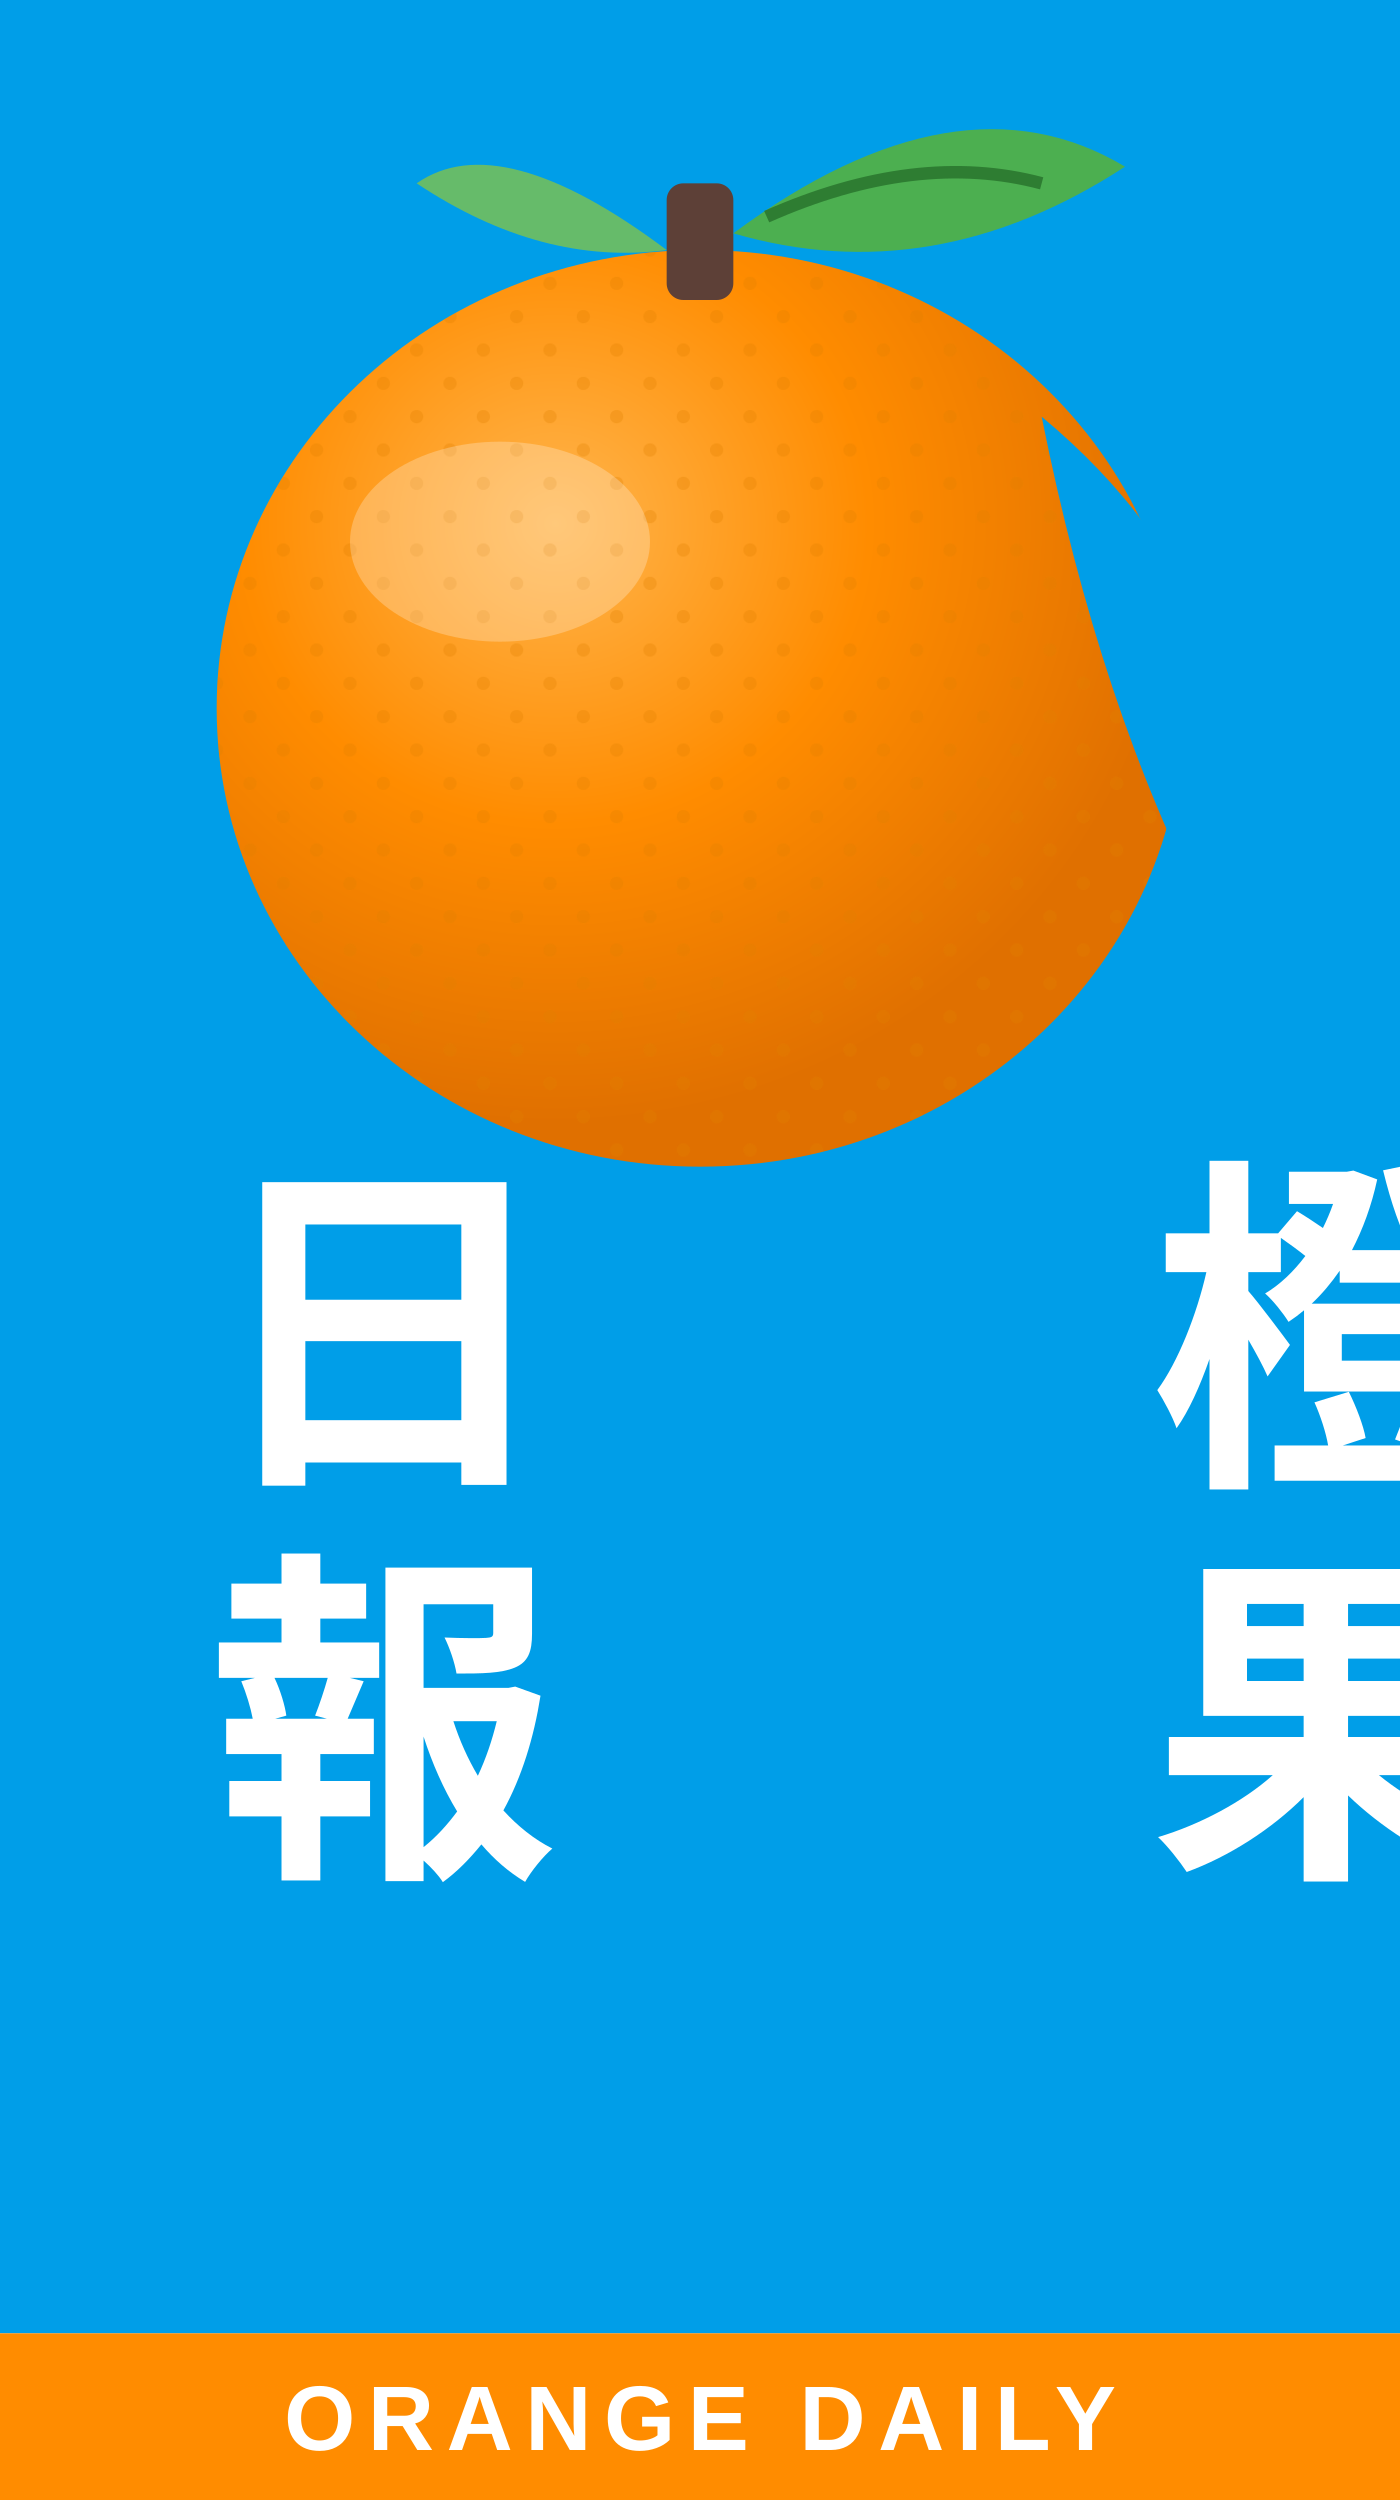
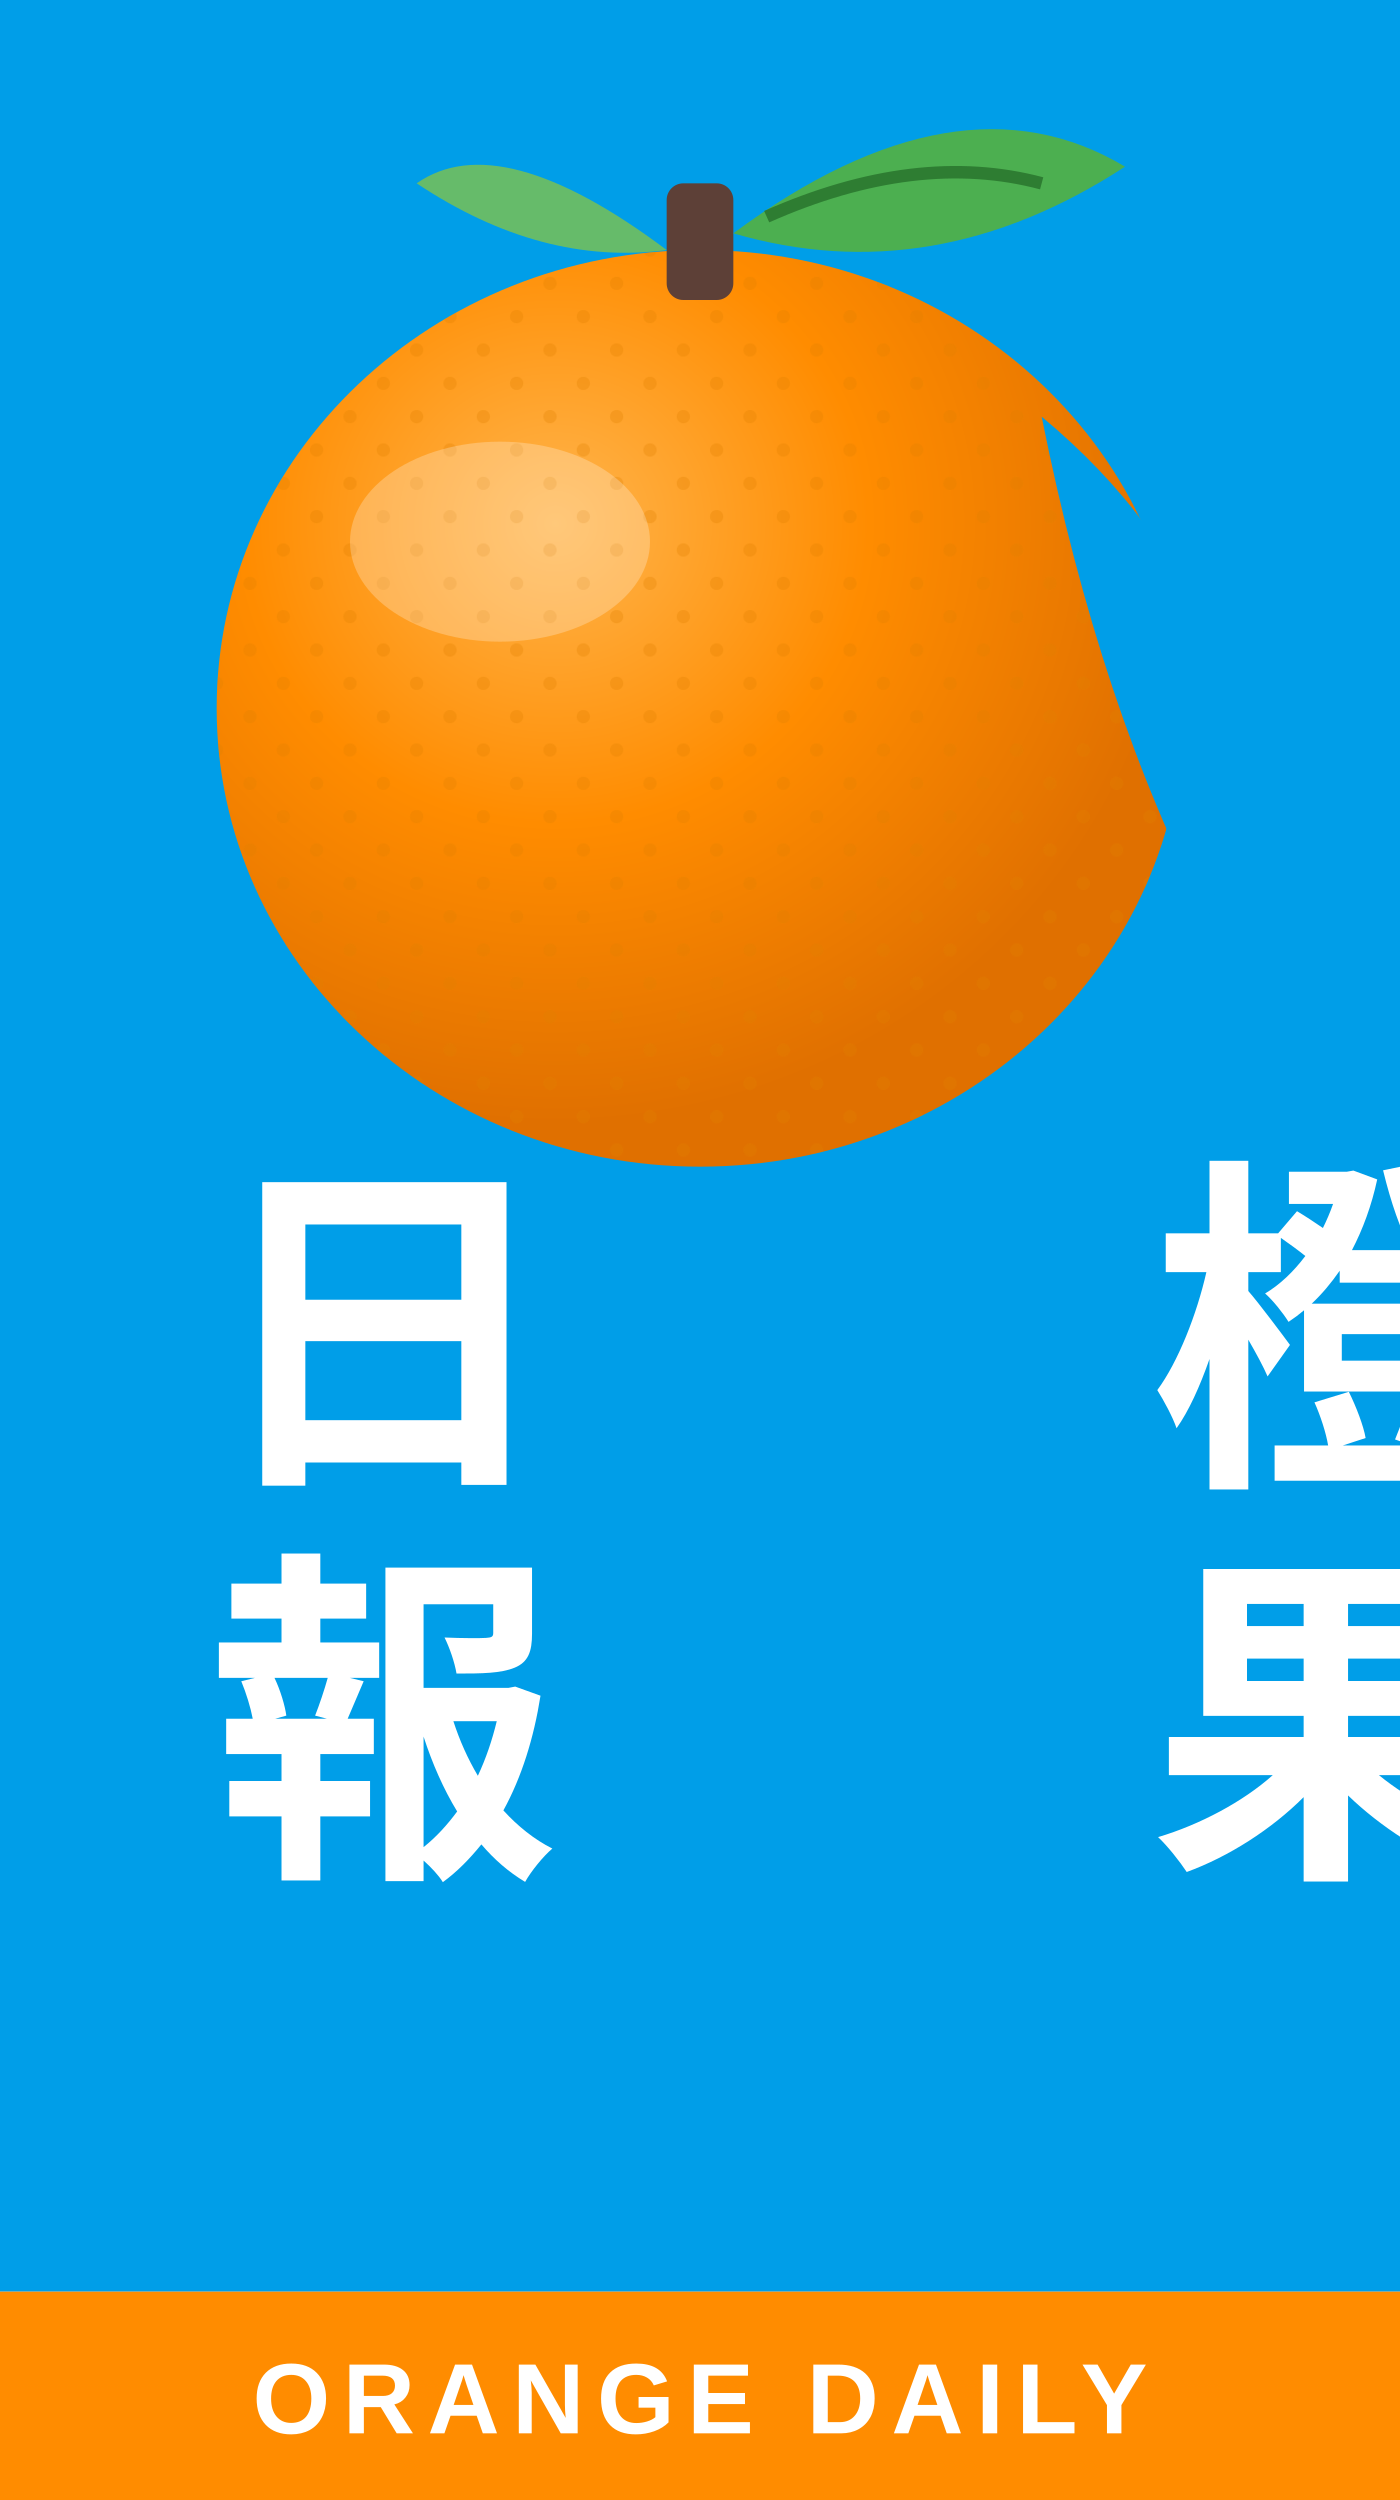
<svg xmlns="http://www.w3.org/2000/svg" viewBox="0 0 168 300">
  <defs>
    <radialGradient id="orangeGrad" cx="35%" cy="30%" r="65%">
      <stop offset="0%" stop-color="#FFB54D" />
      <stop offset="50%" stop-color="#FF8C00" />
      <stop offset="100%" stop-color="#E07000" />
    </radialGradient>
    <pattern id="orangeTexture" x="0" y="0" width="8" height="8" patternUnits="userSpaceOnUse">
      <circle cx="2" cy="2" r="0.8" fill="#E08000" opacity="0.3" />
      <circle cx="6" cy="6" r="0.8" fill="#E08000" opacity="0.3" />
    </pattern>
  </defs>
-   <rect x="0" y="0" width="168" height="280" fill="#009ee8" />
-   <rect x="0" y="280" width="168" height="20" fill="#FF8C00" />
-   <text x="84" y="294" font-family="Arial Black, Arial, sans-serif" font-size="11" font-weight="900" fill="white" text-anchor="middle" letter-spacing="1.5">ORANGE DAILY</text>
+   <rect x="0" y="0" width="168" height="275" fill="#009ee8" />
+   <rect x="0" y="275" width="168" height="25" fill="#FF8C00" />
+   <text x="84" y="292" font-family="Arial Black, Arial, sans-serif" font-size="12" font-weight="900" fill="white" text-anchor="middle" letter-spacing="1.5">ORANGE DAILY</text>
  <ellipse cx="84" cy="85" rx="58" ry="55" fill="url(#orangeGrad)" />
  <ellipse cx="84" cy="85" rx="58" ry="55" fill="url(#orangeTexture)" />
  <path d="M 125 50             Q 155 75, 145 110             Q 132 85, 125 50" fill="#009ee8" />
  <ellipse cx="60" cy="65" rx="18" ry="12" fill="white" opacity="0.25" />
  <rect x="80" y="22" width="8" height="14" rx="2" fill="#5D4037" />
  <path d="M 88 28 Q 115 8, 135 20 Q 112 35, 88 28" fill="#4CAF50" />
  <path d="M 92 26 Q 110 18, 125 22" stroke="#2E7D32" stroke-width="1.5" fill="none" />
  <path d="M 80 30 Q 60 15, 50 22 Q 65 32, 80 30" fill="#66BB6A" />
  <text x="138" y="175" font-family="Noto Sans TC, Microsoft JhengHei, Heiti TC, PingFang TC, sans-serif" font-size="42" font-weight="900" fill="white">橙</text>
  <text x="138" y="222" font-family="Noto Sans TC, Microsoft JhengHei, Heiti TC, PingFang TC, sans-serif" font-size="42" font-weight="900" fill="white">果</text>
  <text x="25" y="175" font-family="Noto Sans TC, Microsoft JhengHei, Heiti TC, PingFang TC, sans-serif" font-size="42" font-weight="900" fill="white">日</text>
  <text x="25" y="222" font-family="Noto Sans TC, Microsoft JhengHei, Heiti TC, PingFang TC, sans-serif" font-size="42" font-weight="900" fill="white">報</text>
</svg>
